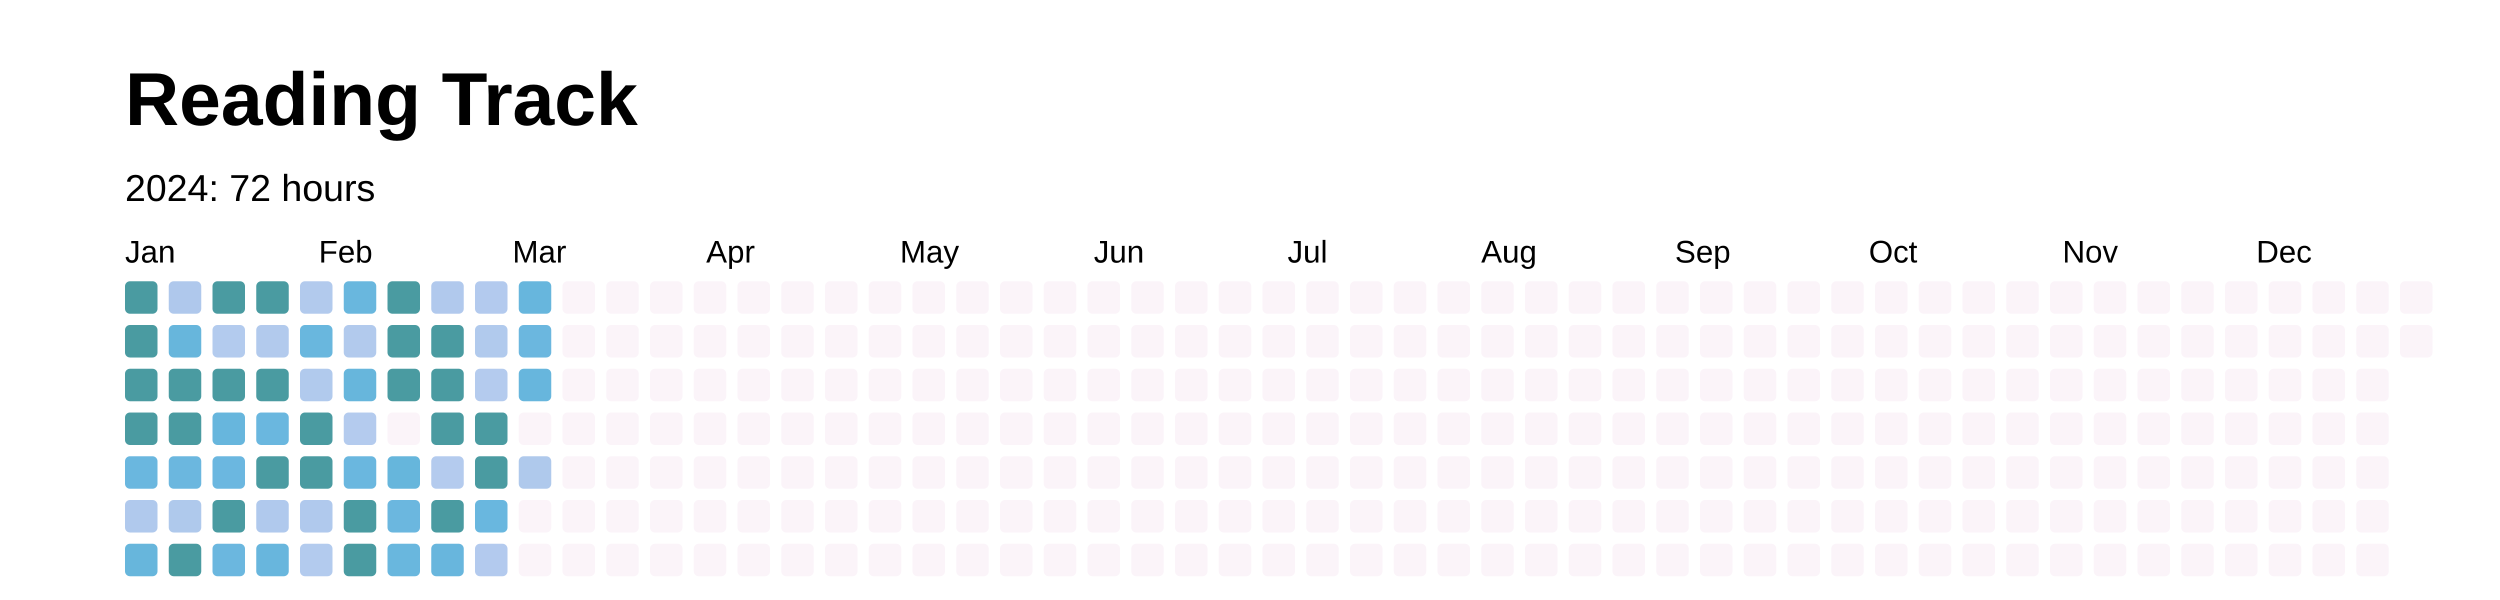
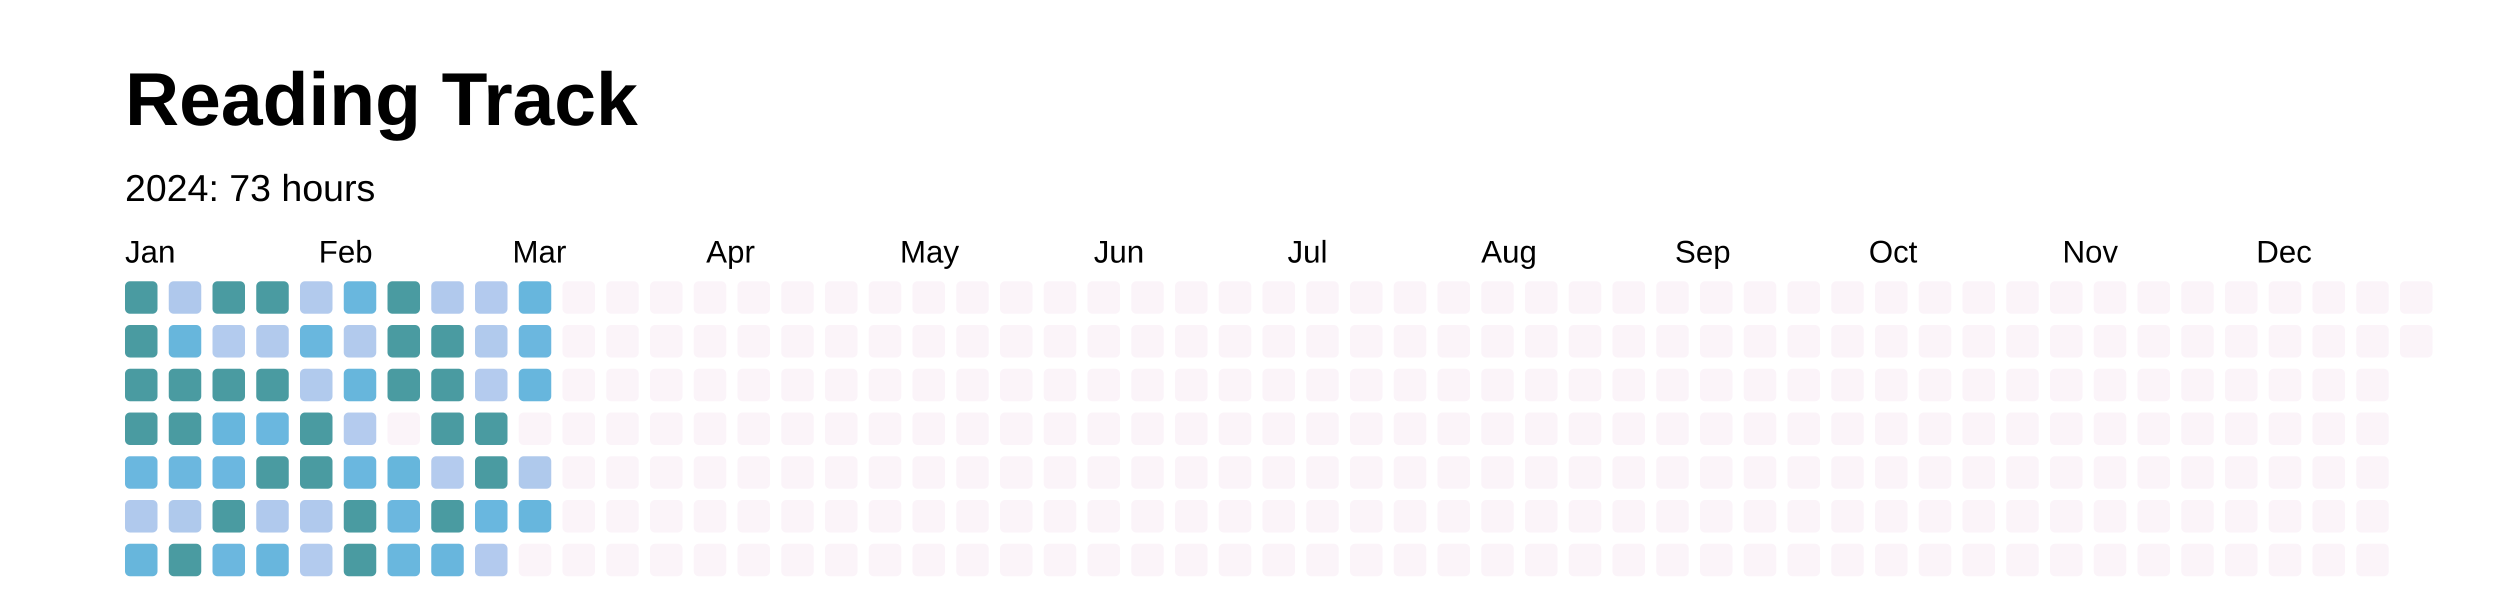
<svg xmlns="http://www.w3.org/2000/svg" baseProfile="full" height="48mm" version="1.1" viewBox="0,0,200,48" width="200mm">
  <defs />
  <rect fill="#FFFFFF" height="48" width="200" x="0" y="0" />
  <text fill="#000000" style="font-size:6px; font-family:Arial; font-weight:bold;" x="10" y="10">Reading Track</text>
-   <text dominant-baseline="hanging" fill="#000000" style="font-size:3.0px; font-family:Arial;" x="10" y="14">2024: 72 hours</text>
+   <text dominant-baseline="hanging" fill="#000000" style="font-size:3.0px; font-family:Arial;" x="10" y="14">2024: 73 hours</text>
  <text fill="#000000" style="font-size:2.5px; font-family:Arial" x="10.0" y="21.0">Jan</text>
  <text fill="#000000" style="font-size:2.5px; font-family:Arial" x="25.5" y="21.0">Feb</text>
  <text fill="#000000" style="font-size:2.5px; font-family:Arial" x="41.0" y="21.0">Mar</text>
  <text fill="#000000" style="font-size:2.5px; font-family:Arial" x="56.5" y="21.0">Apr</text>
  <text fill="#000000" style="font-size:2.5px; font-family:Arial" x="72.0" y="21.0">May</text>
  <text fill="#000000" style="font-size:2.5px; font-family:Arial" x="87.5" y="21.0">Jun</text>
  <text fill="#000000" style="font-size:2.5px; font-family:Arial" x="103.0" y="21.0">Jul</text>
  <text fill="#000000" style="font-size:2.5px; font-family:Arial" x="118.5" y="21.0">Aug</text>
  <text fill="#000000" style="font-size:2.5px; font-family:Arial" x="134.0" y="21.0">Sep</text>
  <text fill="#000000" style="font-size:2.5px; font-family:Arial" x="149.5" y="21.0">Oct</text>
  <text fill="#000000" style="font-size:2.5px; font-family:Arial" x="165.0" y="21.0">Nov</text>
  <text fill="#000000" style="font-size:2.5px; font-family:Arial" x="180.5" y="21.0">Dec</text>
  <rect fill="#4a9ba1" height="2.6" rx="0.4" ry="0.4" width="2.6" x="10.0" y="22.5" />
  <rect fill="#4a9ba1" height="2.6" rx="0.4" ry="0.4" width="2.6" x="10.0" y="26.0" />
  <rect fill="#4a9ba1" height="2.6" rx="0.4" ry="0.4" width="2.6" x="10.0" y="29.5" />
  <rect fill="#4a9ba1" height="2.6" rx="0.4" ry="0.4" width="2.6" x="10.0" y="33.0" />
  <rect fill="#6ab7df" height="2.6" rx="0.4" ry="0.4" width="2.6" x="10.0" y="36.5" />
  <rect fill="#b0c9ed" height="2.6" rx="0.4" ry="0.4" width="2.6" x="10.0" y="40.0" />
  <rect fill="#67b6dc" height="2.6" rx="0.4" ry="0.4" width="2.6" x="10.0" y="43.5" />
  <rect fill="#afc8ec" height="2.6" rx="0.4" ry="0.4" width="2.6" x="13.5" y="22.5" />
  <rect fill="#67b6dc" height="2.6" rx="0.4" ry="0.4" width="2.6" x="13.5" y="26.0" />
  <rect fill="#4a9ba1" height="2.6" rx="0.4" ry="0.4" width="2.6" x="13.5" y="29.5" />
  <rect fill="#4a9ba1" height="2.6" rx="0.4" ry="0.4" width="2.6" x="13.5" y="33.0" />
  <rect fill="#6bb7df" height="2.6" rx="0.4" ry="0.4" width="2.6" x="13.5" y="36.5" />
  <rect fill="#afc9ec" height="2.6" rx="0.4" ry="0.4" width="2.6" x="13.5" y="40.0" />
  <rect fill="#4a9ba1" height="2.6" rx="0.4" ry="0.4" width="2.6" x="13.5" y="43.5" />
  <rect fill="#4a9ba1" height="2.6" rx="0.4" ry="0.4" width="2.6" x="17.0" y="22.5" />
  <rect fill="#b3cbee" height="2.6" rx="0.4" ry="0.4" width="2.6" x="17.0" y="26.0" />
  <rect fill="#4a9ba1" height="2.6" rx="0.4" ry="0.4" width="2.6" x="17.0" y="29.5" />
  <rect fill="#67b6dd" height="2.6" rx="0.4" ry="0.4" width="2.6" x="17.0" y="33.0" />
  <rect fill="#6bb7e0" height="2.6" rx="0.4" ry="0.4" width="2.6" x="17.0" y="36.5" />
  <rect fill="#4a9ba1" height="2.6" rx="0.4" ry="0.4" width="2.6" x="17.0" y="40.0" />
  <rect fill="#6bb7df" height="2.6" rx="0.4" ry="0.4" width="2.6" x="17.0" y="43.5" />
  <rect fill="#4a9ba1" height="2.6" rx="0.4" ry="0.4" width="2.6" x="20.5" y="22.5" />
  <rect fill="#b2caed" height="2.6" rx="0.4" ry="0.4" width="2.6" x="20.5" y="26.0" />
  <rect fill="#4a9ba1" height="2.6" rx="0.4" ry="0.4" width="2.6" x="20.5" y="29.5" />
  <rect fill="#6ab7df" height="2.6" rx="0.4" ry="0.4" width="2.6" x="20.5" y="33.0" />
  <rect fill="#4a9ba1" height="2.6" rx="0.4" ry="0.4" width="2.6" x="20.5" y="36.5" />
  <rect fill="#b0c9ed" height="2.6" rx="0.4" ry="0.4" width="2.6" x="20.5" y="40.0" />
  <rect fill="#68b6dd" height="2.6" rx="0.4" ry="0.4" width="2.6" x="20.5" y="43.5" />
  <rect fill="#b2caed" height="2.6" rx="0.4" ry="0.4" width="2.6" x="24.0" y="22.5" />
  <rect fill="#69b7de" height="2.6" rx="0.4" ry="0.4" width="2.6" x="24.0" y="26.0" />
  <rect fill="#b1caed" height="2.6" rx="0.4" ry="0.4" width="2.6" x="24.0" y="29.5" />
  <rect fill="#4a9ba1" height="2.6" rx="0.4" ry="0.4" width="2.6" x="24.0" y="33.0" />
  <rect fill="#4a9ba1" height="2.6" rx="0.4" ry="0.4" width="2.6" x="24.0" y="36.5" />
  <rect fill="#b0c9ed" height="2.6" rx="0.4" ry="0.4" width="2.6" x="24.0" y="40.0" />
  <rect fill="#b3cbee" height="2.6" rx="0.4" ry="0.4" width="2.6" x="24.0" y="43.5" />
  <rect fill="#69b7de" height="2.6" rx="0.4" ry="0.4" width="2.6" x="27.5" y="22.5" />
  <rect fill="#b2caed" height="2.6" rx="0.4" ry="0.4" width="2.6" x="27.5" y="26.0" />
  <rect fill="#67b6dc" height="2.6" rx="0.4" ry="0.4" width="2.6" x="27.5" y="29.5" />
  <rect fill="#b4cbee" height="2.6" rx="0.4" ry="0.4" width="2.6" x="27.5" y="33.0" />
  <rect fill="#6ab7df" height="2.6" rx="0.4" ry="0.4" width="2.6" x="27.5" y="36.5" />
  <rect fill="#4a9ba1" height="2.6" rx="0.4" ry="0.4" width="2.6" x="27.5" y="40.0" />
  <rect fill="#4a9ba1" height="2.6" rx="0.4" ry="0.4" width="2.6" x="27.5" y="43.5" />
  <rect fill="#4a9ba1" height="2.6" rx="0.4" ry="0.4" width="2.6" x="31.0" y="22.5" />
  <rect fill="#4a9ba1" height="2.6" rx="0.4" ry="0.4" width="2.6" x="31.0" y="26.0" />
  <rect fill="#4a9ba1" height="2.6" rx="0.4" ry="0.4" width="2.6" x="31.0" y="29.5" />
  <rect fill="#FBF4F9" height="2.6" rx="0.4" ry="0.4" width="2.6" x="31.0" y="33.0" />
  <rect fill="#66b6dc" height="2.6" rx="0.4" ry="0.4" width="2.6" x="31.0" y="36.5" />
  <rect fill="#6bb7df" height="2.6" rx="0.4" ry="0.4" width="2.6" x="31.0" y="40.0" />
  <rect fill="#69b7de" height="2.6" rx="0.4" ry="0.4" width="2.6" x="31.0" y="43.5" />
  <rect fill="#b1c9ed" height="2.6" rx="0.4" ry="0.4" width="2.6" x="34.5" y="22.5" />
  <rect fill="#4a9ba1" height="2.6" rx="0.4" ry="0.4" width="2.6" x="34.5" y="26.0" />
  <rect fill="#4a9ba1" height="2.6" rx="0.4" ry="0.4" width="2.6" x="34.5" y="29.5" />
  <rect fill="#4a9ba1" height="2.6" rx="0.4" ry="0.4" width="2.6" x="34.5" y="33.0" />
  <rect fill="#b4cbee" height="2.6" rx="0.4" ry="0.4" width="2.6" x="34.5" y="36.5" />
  <rect fill="#4a9ba1" height="2.6" rx="0.4" ry="0.4" width="2.6" x="34.5" y="40.0" />
  <rect fill="#68b6dd" height="2.6" rx="0.4" ry="0.4" width="2.6" x="34.5" y="43.5" />
  <rect fill="#b3caee" height="2.6" rx="0.4" ry="0.4" width="2.6" x="38.0" y="22.5" />
  <rect fill="#b1caed" height="2.6" rx="0.4" ry="0.4" width="2.6" x="38.0" y="26.0" />
  <rect fill="#b4cbee" height="2.6" rx="0.4" ry="0.4" width="2.6" x="38.0" y="29.5" />
  <rect fill="#4a9ba1" height="2.6" rx="0.4" ry="0.4" width="2.6" x="38.0" y="33.0" />
  <rect fill="#4a9ba1" height="2.6" rx="0.4" ry="0.4" width="2.6" x="38.0" y="36.5" />
  <rect fill="#69b7df" height="2.6" rx="0.4" ry="0.4" width="2.6" x="38.0" y="40.0" />
  <rect fill="#b3caee" height="2.6" rx="0.4" ry="0.4" width="2.6" x="38.0" y="43.5" />
  <rect fill="#67b6dd" height="2.6" rx="0.4" ry="0.4" width="2.6" x="41.5" y="22.5" />
  <rect fill="#6bb7df" height="2.6" rx="0.4" ry="0.4" width="2.6" x="41.5" y="26.0" />
  <rect fill="#67b6dd" height="2.6" rx="0.4" ry="0.4" width="2.6" x="41.5" y="29.5" />
  <rect fill="#FBF4F9" height="2.6" rx="0.4" ry="0.4" width="2.6" x="41.5" y="33.0" />
  <rect fill="#afc9ec" height="2.6" rx="0.4" ry="0.4" width="2.6" x="41.5" y="36.5" />
-   <rect fill="#FBF4F9" height="2.6" rx="0.4" ry="0.4" width="2.6" x="41.5" y="40.0" />
+   <rect fill="#67b6dd" height="2.6" rx="0.4" ry="0.4" width="2.6" x="41.5" y="40.0" />
  <rect fill="#FBF4F9" height="2.6" rx="0.4" ry="0.4" width="2.6" x="41.5" y="43.5" />
  <rect fill="#FBF4F9" height="2.6" rx="0.4" ry="0.4" width="2.6" x="45.0" y="22.5" />
  <rect fill="#FBF4F9" height="2.6" rx="0.4" ry="0.4" width="2.6" x="45.0" y="26.0" />
  <rect fill="#FBF4F9" height="2.6" rx="0.4" ry="0.4" width="2.6" x="45.0" y="29.5" />
  <rect fill="#FBF4F9" height="2.6" rx="0.4" ry="0.4" width="2.6" x="45.0" y="33.0" />
  <rect fill="#FBF4F9" height="2.6" rx="0.4" ry="0.4" width="2.6" x="45.0" y="36.5" />
  <rect fill="#FBF4F9" height="2.6" rx="0.4" ry="0.4" width="2.6" x="45.0" y="40.0" />
  <rect fill="#FBF4F9" height="2.6" rx="0.4" ry="0.4" width="2.6" x="45.0" y="43.5" />
  <rect fill="#FBF4F9" height="2.6" rx="0.4" ry="0.4" width="2.6" x="48.5" y="22.5" />
  <rect fill="#FBF4F9" height="2.6" rx="0.4" ry="0.4" width="2.6" x="48.5" y="26.0" />
  <rect fill="#FBF4F9" height="2.6" rx="0.4" ry="0.4" width="2.6" x="48.5" y="29.5" />
  <rect fill="#FBF4F9" height="2.6" rx="0.4" ry="0.4" width="2.6" x="48.5" y="33.0" />
  <rect fill="#FBF4F9" height="2.6" rx="0.4" ry="0.4" width="2.6" x="48.5" y="36.5" />
  <rect fill="#FBF4F9" height="2.6" rx="0.4" ry="0.4" width="2.6" x="48.5" y="40.0" />
  <rect fill="#FBF4F9" height="2.6" rx="0.4" ry="0.4" width="2.6" x="48.5" y="43.5" />
  <rect fill="#FBF4F9" height="2.6" rx="0.4" ry="0.4" width="2.6" x="52.0" y="22.5" />
  <rect fill="#FBF4F9" height="2.6" rx="0.4" ry="0.4" width="2.6" x="52.0" y="26.0" />
  <rect fill="#FBF4F9" height="2.6" rx="0.4" ry="0.4" width="2.6" x="52.0" y="29.5" />
  <rect fill="#FBF4F9" height="2.6" rx="0.4" ry="0.4" width="2.6" x="52.0" y="33.0" />
  <rect fill="#FBF4F9" height="2.6" rx="0.4" ry="0.4" width="2.6" x="52.0" y="36.5" />
  <rect fill="#FBF4F9" height="2.6" rx="0.4" ry="0.4" width="2.6" x="52.0" y="40.0" />
  <rect fill="#FBF4F9" height="2.6" rx="0.4" ry="0.4" width="2.6" x="52.0" y="43.5" />
  <rect fill="#FBF4F9" height="2.6" rx="0.4" ry="0.4" width="2.6" x="55.5" y="22.5" />
  <rect fill="#FBF4F9" height="2.6" rx="0.4" ry="0.4" width="2.6" x="55.5" y="26.0" />
  <rect fill="#FBF4F9" height="2.6" rx="0.4" ry="0.4" width="2.6" x="55.5" y="29.5" />
  <rect fill="#FBF4F9" height="2.6" rx="0.4" ry="0.4" width="2.6" x="55.5" y="33.0" />
  <rect fill="#FBF4F9" height="2.6" rx="0.4" ry="0.4" width="2.6" x="55.5" y="36.5" />
  <rect fill="#FBF4F9" height="2.6" rx="0.4" ry="0.4" width="2.6" x="55.5" y="40.0" />
  <rect fill="#FBF4F9" height="2.6" rx="0.4" ry="0.4" width="2.6" x="55.5" y="43.5" />
  <rect fill="#FBF4F9" height="2.6" rx="0.4" ry="0.4" width="2.6" x="59.0" y="22.5" />
  <rect fill="#FBF4F9" height="2.6" rx="0.4" ry="0.4" width="2.6" x="59.0" y="26.0" />
  <rect fill="#FBF4F9" height="2.6" rx="0.4" ry="0.4" width="2.6" x="59.0" y="29.5" />
  <rect fill="#FBF4F9" height="2.6" rx="0.4" ry="0.4" width="2.6" x="59.0" y="33.0" />
  <rect fill="#FBF4F9" height="2.6" rx="0.4" ry="0.4" width="2.6" x="59.0" y="36.5" />
  <rect fill="#FBF4F9" height="2.6" rx="0.4" ry="0.4" width="2.6" x="59.0" y="40.0" />
  <rect fill="#FBF4F9" height="2.6" rx="0.4" ry="0.4" width="2.6" x="59.0" y="43.5" />
  <rect fill="#FBF4F9" height="2.6" rx="0.4" ry="0.4" width="2.6" x="62.5" y="22.5" />
  <rect fill="#FBF4F9" height="2.6" rx="0.4" ry="0.4" width="2.6" x="62.5" y="26.0" />
  <rect fill="#FBF4F9" height="2.6" rx="0.4" ry="0.4" width="2.6" x="62.5" y="29.5" />
  <rect fill="#FBF4F9" height="2.6" rx="0.4" ry="0.4" width="2.6" x="62.5" y="33.0" />
  <rect fill="#FBF4F9" height="2.6" rx="0.4" ry="0.4" width="2.6" x="62.5" y="36.5" />
  <rect fill="#FBF4F9" height="2.6" rx="0.4" ry="0.4" width="2.6" x="62.5" y="40.0" />
  <rect fill="#FBF4F9" height="2.6" rx="0.4" ry="0.4" width="2.6" x="62.5" y="43.5" />
  <rect fill="#FBF4F9" height="2.6" rx="0.4" ry="0.4" width="2.6" x="66.0" y="22.5" />
  <rect fill="#FBF4F9" height="2.6" rx="0.4" ry="0.4" width="2.6" x="66.0" y="26.0" />
  <rect fill="#FBF4F9" height="2.6" rx="0.4" ry="0.4" width="2.6" x="66.0" y="29.5" />
  <rect fill="#FBF4F9" height="2.6" rx="0.4" ry="0.4" width="2.6" x="66.0" y="33.0" />
  <rect fill="#FBF4F9" height="2.6" rx="0.4" ry="0.4" width="2.6" x="66.0" y="36.5" />
  <rect fill="#FBF4F9" height="2.6" rx="0.4" ry="0.4" width="2.6" x="66.0" y="40.0" />
  <rect fill="#FBF4F9" height="2.6" rx="0.4" ry="0.4" width="2.6" x="66.0" y="43.5" />
  <rect fill="#FBF4F9" height="2.6" rx="0.4" ry="0.4" width="2.6" x="69.5" y="22.5" />
  <rect fill="#FBF4F9" height="2.6" rx="0.4" ry="0.4" width="2.6" x="69.5" y="26.0" />
  <rect fill="#FBF4F9" height="2.6" rx="0.4" ry="0.4" width="2.6" x="69.5" y="29.5" />
  <rect fill="#FBF4F9" height="2.6" rx="0.4" ry="0.4" width="2.6" x="69.5" y="33.0" />
  <rect fill="#FBF4F9" height="2.6" rx="0.4" ry="0.4" width="2.6" x="69.5" y="36.5" />
  <rect fill="#FBF4F9" height="2.6" rx="0.4" ry="0.4" width="2.6" x="69.5" y="40.0" />
  <rect fill="#FBF4F9" height="2.6" rx="0.4" ry="0.4" width="2.6" x="69.5" y="43.5" />
  <rect fill="#FBF4F9" height="2.6" rx="0.4" ry="0.4" width="2.6" x="73.0" y="22.5" />
  <rect fill="#FBF4F9" height="2.6" rx="0.4" ry="0.4" width="2.6" x="73.0" y="26.0" />
  <rect fill="#FBF4F9" height="2.6" rx="0.4" ry="0.4" width="2.6" x="73.0" y="29.5" />
  <rect fill="#FBF4F9" height="2.6" rx="0.4" ry="0.4" width="2.6" x="73.0" y="33.0" />
  <rect fill="#FBF4F9" height="2.6" rx="0.4" ry="0.4" width="2.6" x="73.0" y="36.5" />
  <rect fill="#FBF4F9" height="2.6" rx="0.4" ry="0.4" width="2.6" x="73.0" y="40.0" />
  <rect fill="#FBF4F9" height="2.6" rx="0.4" ry="0.4" width="2.6" x="73.0" y="43.5" />
  <rect fill="#FBF4F9" height="2.6" rx="0.4" ry="0.4" width="2.6" x="76.5" y="22.5" />
  <rect fill="#FBF4F9" height="2.6" rx="0.4" ry="0.4" width="2.6" x="76.5" y="26.0" />
  <rect fill="#FBF4F9" height="2.6" rx="0.4" ry="0.4" width="2.6" x="76.5" y="29.5" />
  <rect fill="#FBF4F9" height="2.6" rx="0.4" ry="0.4" width="2.6" x="76.5" y="33.0" />
  <rect fill="#FBF4F9" height="2.6" rx="0.4" ry="0.4" width="2.6" x="76.5" y="36.5" />
  <rect fill="#FBF4F9" height="2.6" rx="0.4" ry="0.4" width="2.6" x="76.5" y="40.0" />
  <rect fill="#FBF4F9" height="2.6" rx="0.4" ry="0.4" width="2.6" x="76.5" y="43.5" />
  <rect fill="#FBF4F9" height="2.6" rx="0.4" ry="0.4" width="2.6" x="80.0" y="22.5" />
  <rect fill="#FBF4F9" height="2.6" rx="0.4" ry="0.4" width="2.6" x="80.0" y="26.0" />
  <rect fill="#FBF4F9" height="2.6" rx="0.4" ry="0.4" width="2.6" x="80.0" y="29.5" />
  <rect fill="#FBF4F9" height="2.6" rx="0.4" ry="0.4" width="2.6" x="80.0" y="33.0" />
  <rect fill="#FBF4F9" height="2.6" rx="0.4" ry="0.4" width="2.6" x="80.0" y="36.5" />
  <rect fill="#FBF4F9" height="2.6" rx="0.4" ry="0.4" width="2.6" x="80.0" y="40.0" />
  <rect fill="#FBF4F9" height="2.6" rx="0.4" ry="0.4" width="2.6" x="80.0" y="43.5" />
  <rect fill="#FBF4F9" height="2.6" rx="0.4" ry="0.4" width="2.6" x="83.5" y="22.5" />
  <rect fill="#FBF4F9" height="2.6" rx="0.4" ry="0.4" width="2.6" x="83.5" y="26.0" />
  <rect fill="#FBF4F9" height="2.6" rx="0.4" ry="0.4" width="2.6" x="83.5" y="29.5" />
  <rect fill="#FBF4F9" height="2.6" rx="0.4" ry="0.4" width="2.6" x="83.5" y="33.0" />
  <rect fill="#FBF4F9" height="2.6" rx="0.4" ry="0.4" width="2.6" x="83.5" y="36.5" />
  <rect fill="#FBF4F9" height="2.6" rx="0.4" ry="0.4" width="2.6" x="83.5" y="40.0" />
  <rect fill="#FBF4F9" height="2.6" rx="0.4" ry="0.4" width="2.6" x="83.5" y="43.5" />
  <rect fill="#FBF4F9" height="2.6" rx="0.4" ry="0.4" width="2.6" x="87.0" y="22.5" />
  <rect fill="#FBF4F9" height="2.6" rx="0.4" ry="0.4" width="2.6" x="87.0" y="26.0" />
  <rect fill="#FBF4F9" height="2.6" rx="0.4" ry="0.4" width="2.6" x="87.0" y="29.5" />
  <rect fill="#FBF4F9" height="2.6" rx="0.4" ry="0.4" width="2.6" x="87.0" y="33.0" />
  <rect fill="#FBF4F9" height="2.6" rx="0.4" ry="0.4" width="2.6" x="87.0" y="36.5" />
  <rect fill="#FBF4F9" height="2.6" rx="0.4" ry="0.4" width="2.6" x="87.0" y="40.0" />
  <rect fill="#FBF4F9" height="2.6" rx="0.4" ry="0.4" width="2.6" x="87.0" y="43.5" />
  <rect fill="#FBF4F9" height="2.6" rx="0.4" ry="0.4" width="2.6" x="90.5" y="22.5" />
  <rect fill="#FBF4F9" height="2.6" rx="0.4" ry="0.4" width="2.6" x="90.5" y="26.0" />
  <rect fill="#FBF4F9" height="2.6" rx="0.4" ry="0.4" width="2.6" x="90.5" y="29.5" />
  <rect fill="#FBF4F9" height="2.6" rx="0.4" ry="0.4" width="2.6" x="90.5" y="33.0" />
  <rect fill="#FBF4F9" height="2.6" rx="0.4" ry="0.4" width="2.6" x="90.5" y="36.5" />
  <rect fill="#FBF4F9" height="2.6" rx="0.4" ry="0.4" width="2.6" x="90.5" y="40.0" />
  <rect fill="#FBF4F9" height="2.6" rx="0.4" ry="0.4" width="2.6" x="90.5" y="43.5" />
  <rect fill="#FBF4F9" height="2.6" rx="0.4" ry="0.4" width="2.6" x="94.0" y="22.5" />
  <rect fill="#FBF4F9" height="2.6" rx="0.4" ry="0.4" width="2.6" x="94.0" y="26.0" />
  <rect fill="#FBF4F9" height="2.6" rx="0.4" ry="0.4" width="2.6" x="94.0" y="29.5" />
  <rect fill="#FBF4F9" height="2.6" rx="0.4" ry="0.4" width="2.6" x="94.0" y="33.0" />
  <rect fill="#FBF4F9" height="2.6" rx="0.4" ry="0.4" width="2.6" x="94.0" y="36.5" />
  <rect fill="#FBF4F9" height="2.6" rx="0.4" ry="0.4" width="2.6" x="94.0" y="40.0" />
  <rect fill="#FBF4F9" height="2.6" rx="0.4" ry="0.4" width="2.6" x="94.0" y="43.5" />
  <rect fill="#FBF4F9" height="2.6" rx="0.4" ry="0.4" width="2.6" x="97.5" y="22.5" />
  <rect fill="#FBF4F9" height="2.6" rx="0.4" ry="0.4" width="2.6" x="97.5" y="26.0" />
  <rect fill="#FBF4F9" height="2.6" rx="0.4" ry="0.4" width="2.6" x="97.5" y="29.5" />
  <rect fill="#FBF4F9" height="2.6" rx="0.4" ry="0.4" width="2.6" x="97.5" y="33.0" />
  <rect fill="#FBF4F9" height="2.6" rx="0.4" ry="0.4" width="2.6" x="97.5" y="36.5" />
  <rect fill="#FBF4F9" height="2.6" rx="0.4" ry="0.4" width="2.6" x="97.5" y="40.0" />
  <rect fill="#FBF4F9" height="2.6" rx="0.4" ry="0.4" width="2.6" x="97.5" y="43.5" />
  <rect fill="#FBF4F9" height="2.6" rx="0.4" ry="0.4" width="2.6" x="101.0" y="22.5" />
  <rect fill="#FBF4F9" height="2.6" rx="0.4" ry="0.4" width="2.6" x="101.0" y="26.0" />
  <rect fill="#FBF4F9" height="2.6" rx="0.4" ry="0.4" width="2.6" x="101.0" y="29.5" />
  <rect fill="#FBF4F9" height="2.6" rx="0.4" ry="0.4" width="2.6" x="101.0" y="33.0" />
  <rect fill="#FBF4F9" height="2.6" rx="0.4" ry="0.4" width="2.6" x="101.0" y="36.5" />
  <rect fill="#FBF4F9" height="2.6" rx="0.4" ry="0.4" width="2.6" x="101.0" y="40.0" />
  <rect fill="#FBF4F9" height="2.6" rx="0.4" ry="0.4" width="2.6" x="101.0" y="43.5" />
  <rect fill="#FBF4F9" height="2.6" rx="0.4" ry="0.4" width="2.6" x="104.5" y="22.5" />
  <rect fill="#FBF4F9" height="2.6" rx="0.4" ry="0.4" width="2.6" x="104.5" y="26.0" />
  <rect fill="#FBF4F9" height="2.6" rx="0.4" ry="0.4" width="2.6" x="104.5" y="29.5" />
  <rect fill="#FBF4F9" height="2.6" rx="0.4" ry="0.4" width="2.6" x="104.5" y="33.0" />
  <rect fill="#FBF4F9" height="2.6" rx="0.4" ry="0.4" width="2.6" x="104.5" y="36.5" />
  <rect fill="#FBF4F9" height="2.6" rx="0.4" ry="0.4" width="2.6" x="104.5" y="40.0" />
  <rect fill="#FBF4F9" height="2.6" rx="0.4" ry="0.4" width="2.6" x="104.5" y="43.5" />
  <rect fill="#FBF4F9" height="2.6" rx="0.4" ry="0.4" width="2.6" x="108.0" y="22.5" />
  <rect fill="#FBF4F9" height="2.6" rx="0.4" ry="0.4" width="2.6" x="108.0" y="26.0" />
  <rect fill="#FBF4F9" height="2.6" rx="0.4" ry="0.4" width="2.6" x="108.0" y="29.5" />
  <rect fill="#FBF4F9" height="2.6" rx="0.4" ry="0.4" width="2.6" x="108.0" y="33.0" />
  <rect fill="#FBF4F9" height="2.6" rx="0.4" ry="0.4" width="2.6" x="108.0" y="36.5" />
  <rect fill="#FBF4F9" height="2.6" rx="0.4" ry="0.4" width="2.6" x="108.0" y="40.0" />
  <rect fill="#FBF4F9" height="2.6" rx="0.4" ry="0.4" width="2.6" x="108.0" y="43.5" />
  <rect fill="#FBF4F9" height="2.6" rx="0.4" ry="0.4" width="2.6" x="111.5" y="22.5" />
  <rect fill="#FBF4F9" height="2.6" rx="0.4" ry="0.4" width="2.6" x="111.5" y="26.0" />
  <rect fill="#FBF4F9" height="2.6" rx="0.4" ry="0.4" width="2.6" x="111.5" y="29.5" />
  <rect fill="#FBF4F9" height="2.6" rx="0.4" ry="0.4" width="2.6" x="111.5" y="33.0" />
  <rect fill="#FBF4F9" height="2.6" rx="0.4" ry="0.4" width="2.6" x="111.5" y="36.5" />
  <rect fill="#FBF4F9" height="2.6" rx="0.4" ry="0.4" width="2.6" x="111.5" y="40.0" />
  <rect fill="#FBF4F9" height="2.6" rx="0.4" ry="0.4" width="2.6" x="111.5" y="43.5" />
  <rect fill="#FBF4F9" height="2.6" rx="0.4" ry="0.4" width="2.6" x="115.0" y="22.5" />
  <rect fill="#FBF4F9" height="2.6" rx="0.4" ry="0.4" width="2.6" x="115.0" y="26.0" />
  <rect fill="#FBF4F9" height="2.6" rx="0.4" ry="0.4" width="2.6" x="115.0" y="29.5" />
  <rect fill="#FBF4F9" height="2.6" rx="0.4" ry="0.4" width="2.6" x="115.0" y="33.0" />
  <rect fill="#FBF4F9" height="2.6" rx="0.4" ry="0.4" width="2.6" x="115.0" y="36.5" />
  <rect fill="#FBF4F9" height="2.6" rx="0.4" ry="0.4" width="2.6" x="115.0" y="40.0" />
  <rect fill="#FBF4F9" height="2.6" rx="0.4" ry="0.4" width="2.6" x="115.0" y="43.5" />
  <rect fill="#FBF4F9" height="2.6" rx="0.4" ry="0.4" width="2.6" x="118.5" y="22.5" />
  <rect fill="#FBF4F9" height="2.6" rx="0.4" ry="0.4" width="2.6" x="118.5" y="26.0" />
  <rect fill="#FBF4F9" height="2.6" rx="0.4" ry="0.4" width="2.6" x="118.5" y="29.5" />
  <rect fill="#FBF4F9" height="2.6" rx="0.4" ry="0.4" width="2.6" x="118.5" y="33.0" />
  <rect fill="#FBF4F9" height="2.6" rx="0.4" ry="0.4" width="2.6" x="118.5" y="36.5" />
  <rect fill="#FBF4F9" height="2.6" rx="0.4" ry="0.4" width="2.6" x="118.5" y="40.0" />
  <rect fill="#FBF4F9" height="2.6" rx="0.4" ry="0.4" width="2.6" x="118.5" y="43.5" />
  <rect fill="#FBF4F9" height="2.6" rx="0.4" ry="0.4" width="2.6" x="122.0" y="22.5" />
  <rect fill="#FBF4F9" height="2.6" rx="0.4" ry="0.4" width="2.6" x="122.0" y="26.0" />
  <rect fill="#FBF4F9" height="2.6" rx="0.4" ry="0.4" width="2.6" x="122.0" y="29.5" />
  <rect fill="#FBF4F9" height="2.6" rx="0.4" ry="0.4" width="2.6" x="122.0" y="33.0" />
  <rect fill="#FBF4F9" height="2.6" rx="0.4" ry="0.4" width="2.6" x="122.0" y="36.5" />
  <rect fill="#FBF4F9" height="2.6" rx="0.4" ry="0.4" width="2.6" x="122.0" y="40.0" />
  <rect fill="#FBF4F9" height="2.6" rx="0.4" ry="0.4" width="2.6" x="122.0" y="43.5" />
  <rect fill="#FBF4F9" height="2.6" rx="0.4" ry="0.4" width="2.6" x="125.5" y="22.5" />
  <rect fill="#FBF4F9" height="2.6" rx="0.4" ry="0.4" width="2.6" x="125.5" y="26.0" />
  <rect fill="#FBF4F9" height="2.6" rx="0.4" ry="0.4" width="2.6" x="125.5" y="29.5" />
  <rect fill="#FBF4F9" height="2.6" rx="0.4" ry="0.4" width="2.6" x="125.5" y="33.0" />
  <rect fill="#FBF4F9" height="2.6" rx="0.4" ry="0.4" width="2.6" x="125.5" y="36.5" />
  <rect fill="#FBF4F9" height="2.6" rx="0.4" ry="0.4" width="2.6" x="125.5" y="40.0" />
  <rect fill="#FBF4F9" height="2.6" rx="0.4" ry="0.4" width="2.6" x="125.5" y="43.5" />
  <rect fill="#FBF4F9" height="2.6" rx="0.4" ry="0.4" width="2.6" x="129.0" y="22.5" />
  <rect fill="#FBF4F9" height="2.6" rx="0.4" ry="0.4" width="2.6" x="129.0" y="26.0" />
  <rect fill="#FBF4F9" height="2.6" rx="0.4" ry="0.4" width="2.6" x="129.0" y="29.5" />
  <rect fill="#FBF4F9" height="2.6" rx="0.4" ry="0.4" width="2.6" x="129.0" y="33.0" />
  <rect fill="#FBF4F9" height="2.6" rx="0.4" ry="0.4" width="2.6" x="129.0" y="36.5" />
  <rect fill="#FBF4F9" height="2.6" rx="0.4" ry="0.4" width="2.6" x="129.0" y="40.0" />
  <rect fill="#FBF4F9" height="2.6" rx="0.4" ry="0.4" width="2.6" x="129.0" y="43.5" />
  <rect fill="#FBF4F9" height="2.6" rx="0.4" ry="0.4" width="2.6" x="132.5" y="22.5" />
  <rect fill="#FBF4F9" height="2.6" rx="0.4" ry="0.4" width="2.6" x="132.5" y="26.0" />
  <rect fill="#FBF4F9" height="2.6" rx="0.4" ry="0.4" width="2.6" x="132.5" y="29.5" />
  <rect fill="#FBF4F9" height="2.6" rx="0.4" ry="0.4" width="2.6" x="132.5" y="33.0" />
  <rect fill="#FBF4F9" height="2.6" rx="0.4" ry="0.4" width="2.6" x="132.5" y="36.5" />
  <rect fill="#FBF4F9" height="2.6" rx="0.4" ry="0.4" width="2.6" x="132.5" y="40.0" />
  <rect fill="#FBF4F9" height="2.6" rx="0.4" ry="0.4" width="2.6" x="132.5" y="43.5" />
  <rect fill="#FBF4F9" height="2.6" rx="0.4" ry="0.4" width="2.6" x="136.0" y="22.5" />
  <rect fill="#FBF4F9" height="2.6" rx="0.4" ry="0.4" width="2.6" x="136.0" y="26.0" />
  <rect fill="#FBF4F9" height="2.6" rx="0.4" ry="0.4" width="2.6" x="136.0" y="29.5" />
  <rect fill="#FBF4F9" height="2.6" rx="0.4" ry="0.4" width="2.6" x="136.0" y="33.0" />
  <rect fill="#FBF4F9" height="2.6" rx="0.4" ry="0.4" width="2.6" x="136.0" y="36.5" />
  <rect fill="#FBF4F9" height="2.6" rx="0.4" ry="0.4" width="2.6" x="136.0" y="40.0" />
  <rect fill="#FBF4F9" height="2.6" rx="0.4" ry="0.4" width="2.6" x="136.0" y="43.5" />
  <rect fill="#FBF4F9" height="2.6" rx="0.4" ry="0.4" width="2.6" x="139.5" y="22.5" />
  <rect fill="#FBF4F9" height="2.6" rx="0.4" ry="0.4" width="2.6" x="139.5" y="26.0" />
  <rect fill="#FBF4F9" height="2.6" rx="0.4" ry="0.4" width="2.6" x="139.5" y="29.5" />
  <rect fill="#FBF4F9" height="2.6" rx="0.4" ry="0.4" width="2.6" x="139.5" y="33.0" />
  <rect fill="#FBF4F9" height="2.6" rx="0.4" ry="0.4" width="2.6" x="139.5" y="36.5" />
  <rect fill="#FBF4F9" height="2.6" rx="0.4" ry="0.4" width="2.6" x="139.5" y="40.0" />
  <rect fill="#FBF4F9" height="2.6" rx="0.4" ry="0.4" width="2.6" x="139.5" y="43.5" />
  <rect fill="#FBF4F9" height="2.6" rx="0.4" ry="0.4" width="2.6" x="143.0" y="22.5" />
  <rect fill="#FBF4F9" height="2.6" rx="0.4" ry="0.4" width="2.6" x="143.0" y="26.0" />
  <rect fill="#FBF4F9" height="2.6" rx="0.4" ry="0.4" width="2.6" x="143.0" y="29.5" />
  <rect fill="#FBF4F9" height="2.6" rx="0.4" ry="0.4" width="2.6" x="143.0" y="33.0" />
  <rect fill="#FBF4F9" height="2.6" rx="0.4" ry="0.4" width="2.6" x="143.0" y="36.5" />
  <rect fill="#FBF4F9" height="2.6" rx="0.4" ry="0.4" width="2.6" x="143.0" y="40.0" />
  <rect fill="#FBF4F9" height="2.6" rx="0.4" ry="0.4" width="2.6" x="143.0" y="43.5" />
  <rect fill="#FBF4F9" height="2.6" rx="0.4" ry="0.4" width="2.6" x="146.5" y="22.5" />
  <rect fill="#FBF4F9" height="2.6" rx="0.4" ry="0.4" width="2.6" x="146.5" y="26.0" />
  <rect fill="#FBF4F9" height="2.6" rx="0.4" ry="0.4" width="2.6" x="146.5" y="29.5" />
  <rect fill="#FBF4F9" height="2.6" rx="0.4" ry="0.4" width="2.6" x="146.5" y="33.0" />
  <rect fill="#FBF4F9" height="2.6" rx="0.4" ry="0.4" width="2.6" x="146.5" y="36.5" />
  <rect fill="#FBF4F9" height="2.6" rx="0.4" ry="0.4" width="2.6" x="146.5" y="40.0" />
  <rect fill="#FBF4F9" height="2.6" rx="0.4" ry="0.4" width="2.6" x="146.5" y="43.5" />
  <rect fill="#FBF4F9" height="2.6" rx="0.4" ry="0.4" width="2.6" x="150.0" y="22.5" />
  <rect fill="#FBF4F9" height="2.6" rx="0.4" ry="0.4" width="2.6" x="150.0" y="26.0" />
  <rect fill="#FBF4F9" height="2.6" rx="0.4" ry="0.4" width="2.6" x="150.0" y="29.5" />
  <rect fill="#FBF4F9" height="2.6" rx="0.4" ry="0.4" width="2.6" x="150.0" y="33.0" />
  <rect fill="#FBF4F9" height="2.6" rx="0.4" ry="0.4" width="2.6" x="150.0" y="36.5" />
  <rect fill="#FBF4F9" height="2.6" rx="0.4" ry="0.4" width="2.6" x="150.0" y="40.0" />
  <rect fill="#FBF4F9" height="2.6" rx="0.4" ry="0.4" width="2.6" x="150.0" y="43.5" />
  <rect fill="#FBF4F9" height="2.6" rx="0.4" ry="0.4" width="2.6" x="153.5" y="22.5" />
  <rect fill="#FBF4F9" height="2.6" rx="0.4" ry="0.4" width="2.6" x="153.5" y="26.0" />
  <rect fill="#FBF4F9" height="2.6" rx="0.4" ry="0.4" width="2.6" x="153.5" y="29.5" />
  <rect fill="#FBF4F9" height="2.6" rx="0.4" ry="0.4" width="2.6" x="153.5" y="33.0" />
  <rect fill="#FBF4F9" height="2.6" rx="0.4" ry="0.4" width="2.6" x="153.5" y="36.5" />
  <rect fill="#FBF4F9" height="2.6" rx="0.4" ry="0.4" width="2.6" x="153.5" y="40.0" />
  <rect fill="#FBF4F9" height="2.6" rx="0.4" ry="0.4" width="2.6" x="153.5" y="43.5" />
  <rect fill="#FBF4F9" height="2.6" rx="0.4" ry="0.4" width="2.6" x="157.0" y="22.5" />
  <rect fill="#FBF4F9" height="2.6" rx="0.4" ry="0.4" width="2.6" x="157.0" y="26.0" />
  <rect fill="#FBF4F9" height="2.6" rx="0.4" ry="0.4" width="2.6" x="157.0" y="29.5" />
  <rect fill="#FBF4F9" height="2.6" rx="0.4" ry="0.4" width="2.6" x="157.0" y="33.0" />
  <rect fill="#FBF4F9" height="2.6" rx="0.4" ry="0.4" width="2.6" x="157.0" y="36.5" />
  <rect fill="#FBF4F9" height="2.6" rx="0.4" ry="0.4" width="2.6" x="157.0" y="40.0" />
  <rect fill="#FBF4F9" height="2.6" rx="0.4" ry="0.4" width="2.6" x="157.0" y="43.5" />
  <rect fill="#FBF4F9" height="2.6" rx="0.4" ry="0.4" width="2.6" x="160.5" y="22.5" />
  <rect fill="#FBF4F9" height="2.6" rx="0.4" ry="0.4" width="2.6" x="160.5" y="26.0" />
  <rect fill="#FBF4F9" height="2.6" rx="0.4" ry="0.4" width="2.6" x="160.5" y="29.5" />
  <rect fill="#FBF4F9" height="2.6" rx="0.4" ry="0.4" width="2.6" x="160.5" y="33.0" />
  <rect fill="#FBF4F9" height="2.6" rx="0.4" ry="0.4" width="2.6" x="160.5" y="36.5" />
  <rect fill="#FBF4F9" height="2.6" rx="0.4" ry="0.4" width="2.6" x="160.5" y="40.0" />
  <rect fill="#FBF4F9" height="2.6" rx="0.4" ry="0.4" width="2.6" x="160.5" y="43.5" />
  <rect fill="#FBF4F9" height="2.6" rx="0.4" ry="0.4" width="2.6" x="164.0" y="22.5" />
  <rect fill="#FBF4F9" height="2.6" rx="0.4" ry="0.4" width="2.6" x="164.0" y="26.0" />
  <rect fill="#FBF4F9" height="2.6" rx="0.4" ry="0.4" width="2.6" x="164.0" y="29.5" />
  <rect fill="#FBF4F9" height="2.6" rx="0.4" ry="0.4" width="2.6" x="164.0" y="33.0" />
  <rect fill="#FBF4F9" height="2.6" rx="0.4" ry="0.4" width="2.6" x="164.0" y="36.5" />
  <rect fill="#FBF4F9" height="2.6" rx="0.4" ry="0.4" width="2.6" x="164.0" y="40.0" />
  <rect fill="#FBF4F9" height="2.6" rx="0.4" ry="0.4" width="2.6" x="164.0" y="43.5" />
  <rect fill="#FBF4F9" height="2.6" rx="0.4" ry="0.4" width="2.6" x="167.5" y="22.5" />
  <rect fill="#FBF4F9" height="2.6" rx="0.4" ry="0.4" width="2.6" x="167.5" y="26.0" />
  <rect fill="#FBF4F9" height="2.6" rx="0.4" ry="0.4" width="2.6" x="167.5" y="29.5" />
  <rect fill="#FBF4F9" height="2.6" rx="0.4" ry="0.4" width="2.6" x="167.5" y="33.0" />
  <rect fill="#FBF4F9" height="2.6" rx="0.4" ry="0.4" width="2.6" x="167.5" y="36.5" />
  <rect fill="#FBF4F9" height="2.6" rx="0.4" ry="0.4" width="2.6" x="167.5" y="40.0" />
  <rect fill="#FBF4F9" height="2.6" rx="0.4" ry="0.4" width="2.6" x="167.5" y="43.5" />
  <rect fill="#FBF4F9" height="2.6" rx="0.4" ry="0.4" width="2.6" x="171.0" y="22.5" />
  <rect fill="#FBF4F9" height="2.6" rx="0.4" ry="0.4" width="2.6" x="171.0" y="26.0" />
  <rect fill="#FBF4F9" height="2.6" rx="0.4" ry="0.4" width="2.6" x="171.0" y="29.5" />
  <rect fill="#FBF4F9" height="2.6" rx="0.4" ry="0.4" width="2.6" x="171.0" y="33.0" />
  <rect fill="#FBF4F9" height="2.6" rx="0.4" ry="0.4" width="2.6" x="171.0" y="36.5" />
  <rect fill="#FBF4F9" height="2.6" rx="0.4" ry="0.4" width="2.6" x="171.0" y="40.0" />
  <rect fill="#FBF4F9" height="2.6" rx="0.4" ry="0.4" width="2.6" x="171.0" y="43.5" />
  <rect fill="#FBF4F9" height="2.6" rx="0.4" ry="0.4" width="2.6" x="174.5" y="22.5" />
  <rect fill="#FBF4F9" height="2.6" rx="0.4" ry="0.4" width="2.6" x="174.5" y="26.0" />
  <rect fill="#FBF4F9" height="2.6" rx="0.4" ry="0.4" width="2.6" x="174.5" y="29.5" />
  <rect fill="#FBF4F9" height="2.6" rx="0.4" ry="0.4" width="2.6" x="174.5" y="33.0" />
  <rect fill="#FBF4F9" height="2.6" rx="0.4" ry="0.4" width="2.6" x="174.5" y="36.5" />
  <rect fill="#FBF4F9" height="2.6" rx="0.4" ry="0.4" width="2.6" x="174.5" y="40.0" />
  <rect fill="#FBF4F9" height="2.6" rx="0.4" ry="0.4" width="2.6" x="174.5" y="43.5" />
  <rect fill="#FBF4F9" height="2.6" rx="0.4" ry="0.4" width="2.6" x="178.0" y="22.5" />
  <rect fill="#FBF4F9" height="2.6" rx="0.4" ry="0.4" width="2.6" x="178.0" y="26.0" />
  <rect fill="#FBF4F9" height="2.6" rx="0.4" ry="0.4" width="2.6" x="178.0" y="29.5" />
  <rect fill="#FBF4F9" height="2.6" rx="0.4" ry="0.4" width="2.6" x="178.0" y="33.0" />
  <rect fill="#FBF4F9" height="2.6" rx="0.4" ry="0.4" width="2.6" x="178.0" y="36.5" />
  <rect fill="#FBF4F9" height="2.6" rx="0.4" ry="0.4" width="2.6" x="178.0" y="40.0" />
  <rect fill="#FBF4F9" height="2.6" rx="0.4" ry="0.4" width="2.6" x="178.0" y="43.5" />
  <rect fill="#FBF4F9" height="2.6" rx="0.4" ry="0.4" width="2.6" x="181.5" y="22.5" />
  <rect fill="#FBF4F9" height="2.6" rx="0.4" ry="0.4" width="2.6" x="181.5" y="26.0" />
  <rect fill="#FBF4F9" height="2.6" rx="0.4" ry="0.4" width="2.6" x="181.5" y="29.5" />
  <rect fill="#FBF4F9" height="2.6" rx="0.4" ry="0.4" width="2.6" x="181.5" y="33.0" />
  <rect fill="#FBF4F9" height="2.6" rx="0.4" ry="0.4" width="2.6" x="181.5" y="36.5" />
  <rect fill="#FBF4F9" height="2.6" rx="0.4" ry="0.4" width="2.6" x="181.5" y="40.0" />
  <rect fill="#FBF4F9" height="2.6" rx="0.4" ry="0.4" width="2.6" x="181.5" y="43.5" />
  <rect fill="#FBF4F9" height="2.6" rx="0.4" ry="0.4" width="2.6" x="185.0" y="22.5" />
  <rect fill="#FBF4F9" height="2.6" rx="0.4" ry="0.4" width="2.6" x="185.0" y="26.0" />
  <rect fill="#FBF4F9" height="2.6" rx="0.4" ry="0.4" width="2.6" x="185.0" y="29.5" />
  <rect fill="#FBF4F9" height="2.6" rx="0.4" ry="0.4" width="2.6" x="185.0" y="33.0" />
  <rect fill="#FBF4F9" height="2.6" rx="0.4" ry="0.4" width="2.6" x="185.0" y="36.5" />
  <rect fill="#FBF4F9" height="2.6" rx="0.4" ry="0.4" width="2.6" x="185.0" y="40.0" />
  <rect fill="#FBF4F9" height="2.6" rx="0.4" ry="0.4" width="2.6" x="185.0" y="43.5" />
  <rect fill="#FBF4F9" height="2.6" rx="0.4" ry="0.4" width="2.6" x="188.5" y="22.5" />
  <rect fill="#FBF4F9" height="2.6" rx="0.4" ry="0.4" width="2.6" x="188.5" y="26.0" />
  <rect fill="#FBF4F9" height="2.6" rx="0.4" ry="0.4" width="2.6" x="188.5" y="29.5" />
  <rect fill="#FBF4F9" height="2.6" rx="0.4" ry="0.4" width="2.6" x="188.5" y="33.0" />
  <rect fill="#FBF4F9" height="2.6" rx="0.4" ry="0.4" width="2.6" x="188.5" y="36.5" />
  <rect fill="#FBF4F9" height="2.6" rx="0.4" ry="0.4" width="2.6" x="188.5" y="40.0" />
  <rect fill="#FBF4F9" height="2.6" rx="0.4" ry="0.4" width="2.6" x="188.5" y="43.5" />
  <rect fill="#FBF4F9" height="2.6" rx="0.4" ry="0.4" width="2.6" x="192.0" y="22.5" />
  <rect fill="#FBF4F9" height="2.6" rx="0.4" ry="0.4" width="2.6" x="192.0" y="26.0" />
</svg>
